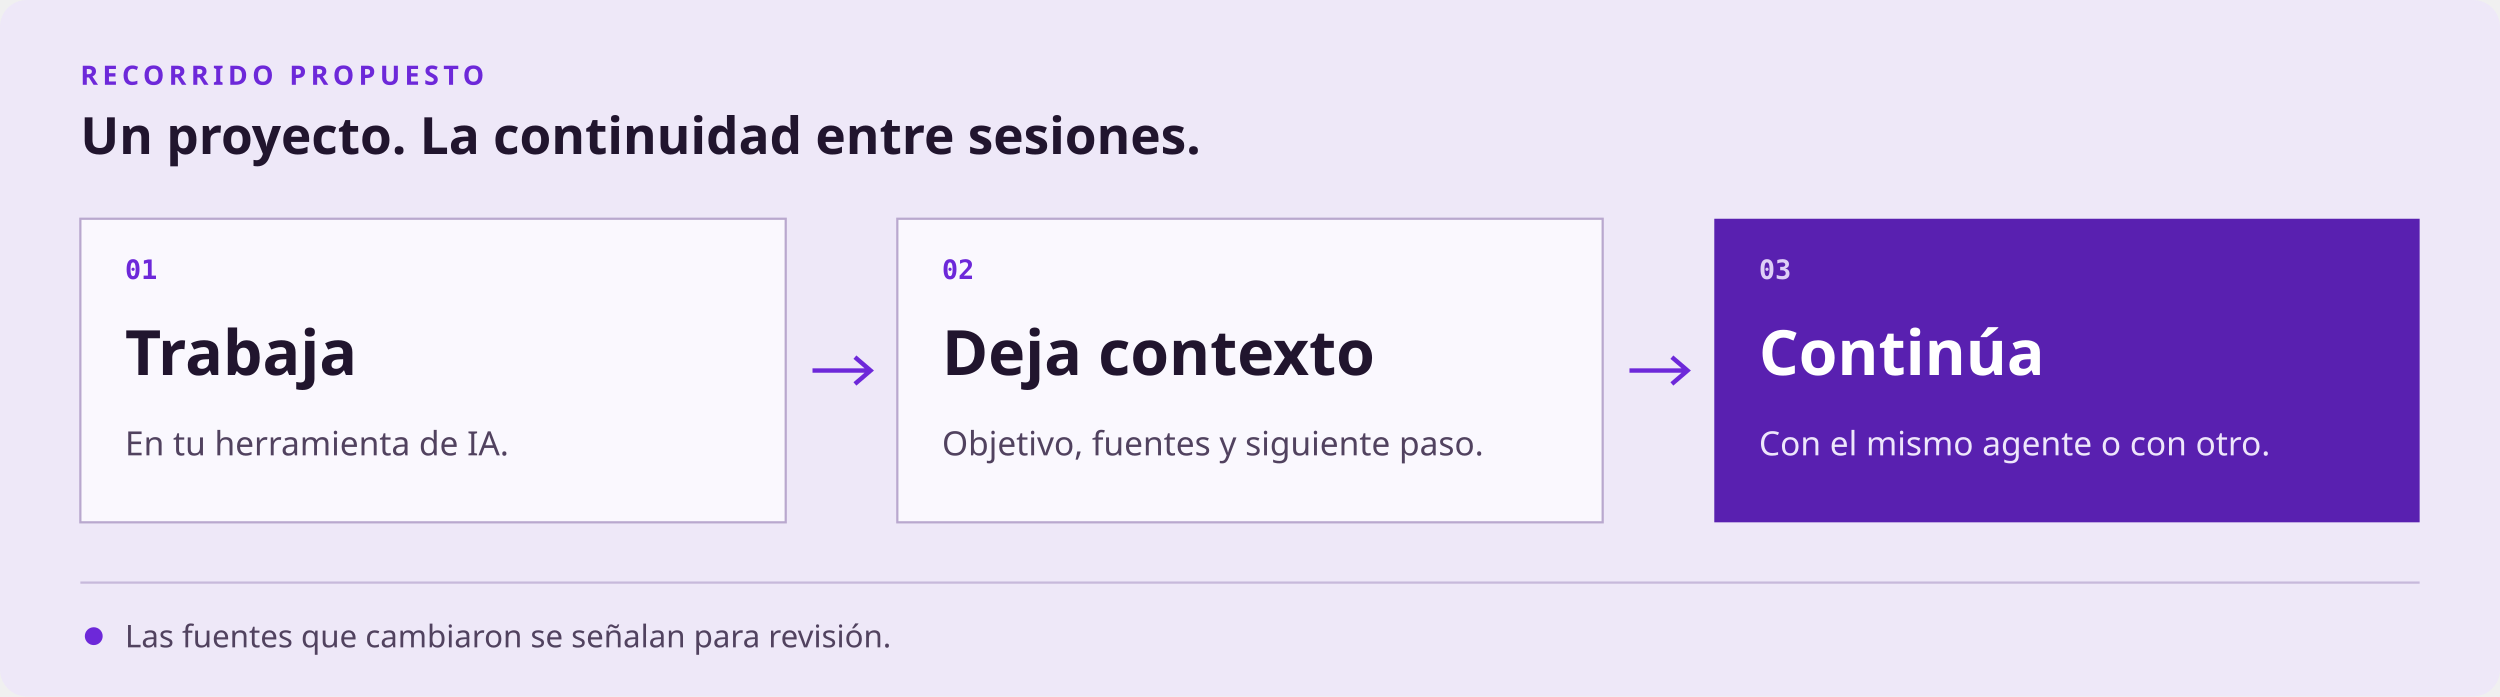
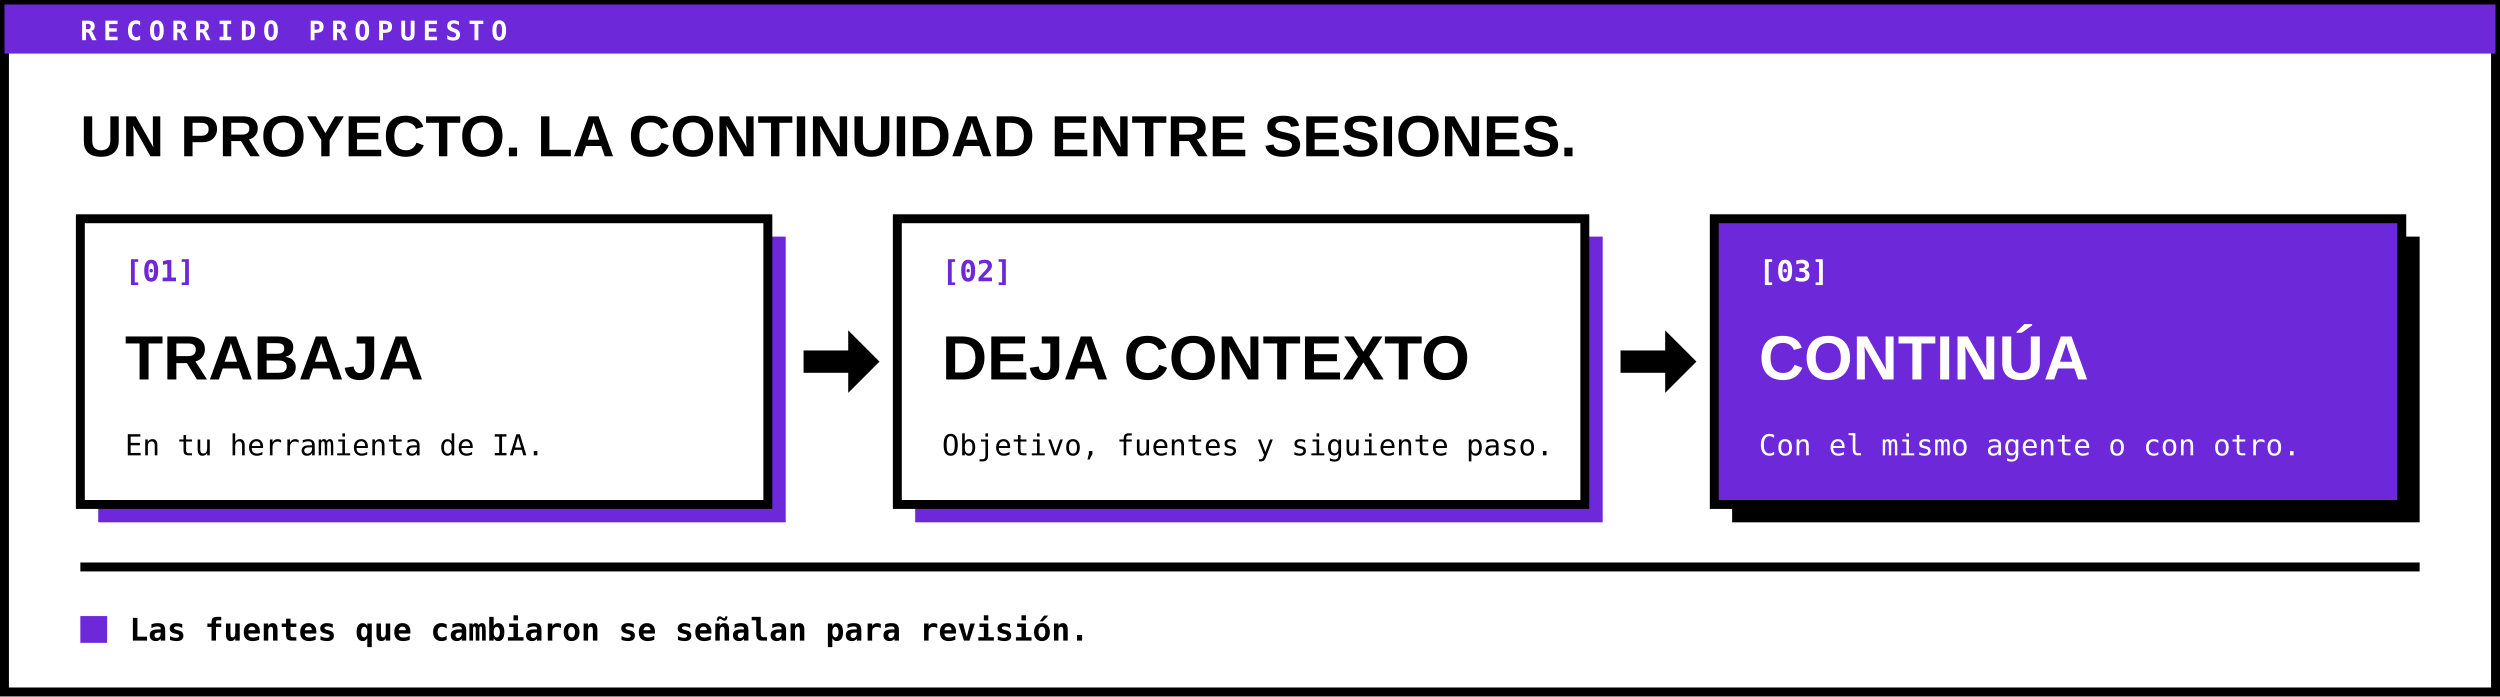
- <svg xmlns="http://www.w3.org/2000/svg" width="1120" height="312" viewBox="0 0 1120 312" role="img" aria-labelledby="title desc">
-   <rect width="1120" height="312" rx="12" fill="#eee8f8" />
-   <g font-family="sans-serif">
-     <text x="36" y="38" fill="#6d28d9" font-size="12" font-weight="700" letter-spacing="2">RECORRIDO PROPUESTO</text>
-     <text x="36" y="69" fill="#21152e" font-size="23" font-weight="600">Un proyecto. La continuidad entre sesiones.</text>
-     <rect x="36" y="98" width="316" height="136" fill="#faf8fe" stroke="#b9a8ce" />
-     <rect x="402" y="98" width="316" height="136" fill="#faf8fe" stroke="#b9a8ce" />
-     <rect x="768" y="98" width="316" height="136" fill="#5920b0" />
-     <g fill="none" stroke="#6d28d9" stroke-width="2">
-       <path d="M364 166h26m-7-6 7 6-7 6" />
-       <path d="M730 166h26m-7-6 7 6-7 6" />
-     </g>
-     <g fill="#6d28d9" font-size="12" font-family="monospace" font-weight="700">
-       <text x="56" y="125">01</text>
-       <text x="422" y="125">02</text>
-     </g>
-     <text x="788" y="125" fill="#ded0f6" font-size="12" font-family="monospace" font-weight="700">03</text>
-     <g fill="#21152e" font-size="28" font-weight="650">
-       <text x="56" y="168">Trabaja</text>
-       <text x="422" y="168">Deja contexto</text>
-     </g>
-     <text x="788" y="168" fill="#ffffff" font-size="28" font-weight="650">Continúa</text>
-     <g fill="#51425f" font-size="15">
-       <text x="56" y="204">En tu herramienta de IA.</text>
-       <text x="422" y="204">Objetivo, fuentes y siguiente paso.</text>
-     </g>
-     <text x="788" y="204" fill="#eee6fb" font-size="15">Con el mismo agente o con otro.</text>
-     <path d="M36 261h1048" stroke="#c7b9db" />
-     <circle cx="42" cy="285" r="4" fill="#6d28d9" />
-     <text x="56" y="290" fill="#51425f" font-size="14">Las fuentes que cambiaron se señalan para revisión.</text>
-   </g>
+ <svg xmlns="http://www.w3.org/2000/svg" width="1120" height="312" viewBox="0 0 1120 312" role="img" aria-label="Continuidad entre agentes — recorrido propuesto">
+   <rect x="2" y="2" width="1116" height="308" fill="#ffffff" stroke="#000000" stroke-width="4" />
+   <rect x="2" y="2" width="1116" height="22" fill="#6d28d9" />
+   <text x="36" y="18" font-family="ui-monospace, 'SF Mono', Menlo, Consolas, 'DejaVu Sans Mono', monospace" font-size="12" font-weight="800" letter-spacing="3" fill="#ffffff">RECORRIDO PROPUESTO</text>
+   <text x="36" y="70" font-family="'Arial Black', 'Helvetica Neue', Arial, ui-sans-serif, sans-serif" font-size="26" font-weight="900" fill="#000000">UN PROYECTO. LA CONTINUIDAD ENTRE SESIONES.</text>
+   <rect x="44" y="106" width="308" height="128" fill="#6d28d9" />
+   <rect x="36" y="98" width="308" height="128" fill="#ffffff" stroke="#000000" stroke-width="4" />
+   <text x="56" y="126" font-family="ui-monospace, 'SF Mono', Menlo, Consolas, 'DejaVu Sans Mono', monospace" font-size="13" font-weight="800" fill="#6d28d9">[01]</text>
+   <text x="56" y="170" font-family="'Arial Black', 'Helvetica Neue', Arial, ui-sans-serif, sans-serif" font-size="28" font-weight="900" fill="#000000">TRABAJA</text>
+   <text x="56" y="204" font-family="ui-monospace, 'SF Mono', Menlo, Consolas, 'DejaVu Sans Mono', monospace" font-size="13" fill="#000000">En tu herramienta de IA.</text>
+   <path d="M360 157h20v-9l14 14-14 14v-9h-20z" fill="#000000" />
+   <rect x="410" y="106" width="308" height="128" fill="#6d28d9" />
+   <rect x="402" y="98" width="308" height="128" fill="#ffffff" stroke="#000000" stroke-width="4" />
+   <text x="422" y="126" font-family="ui-monospace, 'SF Mono', Menlo, Consolas, 'DejaVu Sans Mono', monospace" font-size="13" font-weight="800" fill="#6d28d9">[02]</text>
+   <text x="422" y="170" font-family="'Arial Black', 'Helvetica Neue', Arial, ui-sans-serif, sans-serif" font-size="28" font-weight="900" fill="#000000">DEJA CONTEXTO</text>
+   <text x="422" y="204" font-family="ui-monospace, 'SF Mono', Menlo, Consolas, 'DejaVu Sans Mono', monospace" font-size="13" fill="#000000">Objetivo, fuentes y siguiente paso.</text>
+   <path d="M726 157h20v-9l14 14-14 14v-9h-20z" fill="#000000" />
+   <rect x="776" y="106" width="308" height="128" fill="#000000" />
+   <rect x="768" y="98" width="308" height="128" fill="#6d28d9" stroke="#000000" stroke-width="4" />
+   <text x="788" y="126" font-family="ui-monospace, 'SF Mono', Menlo, Consolas, 'DejaVu Sans Mono', monospace" font-size="13" font-weight="800" fill="#ffffff">[03]</text>
+   <text x="788" y="170" font-family="'Arial Black', 'Helvetica Neue', Arial, ui-sans-serif, sans-serif" font-size="28" font-weight="900" fill="#ffffff">CONTINÚA</text>
+   <text x="788" y="204" font-family="ui-monospace, 'SF Mono', Menlo, Consolas, 'DejaVu Sans Mono', monospace" font-size="13" fill="#ffffff">Con el mismo agente o con otro.</text>
+   <rect x="36" y="252" width="1048" height="4" fill="#000000" />
+   <rect x="36" y="276" width="12" height="12" fill="#6d28d9" />
+   <text x="58" y="287" font-family="ui-monospace, 'SF Mono', Menlo, Consolas, 'DejaVu Sans Mono', monospace" font-size="14" font-weight="700" fill="#000000">Las fuentes que cambiaron se señalan para revisión.</text>
</svg>
